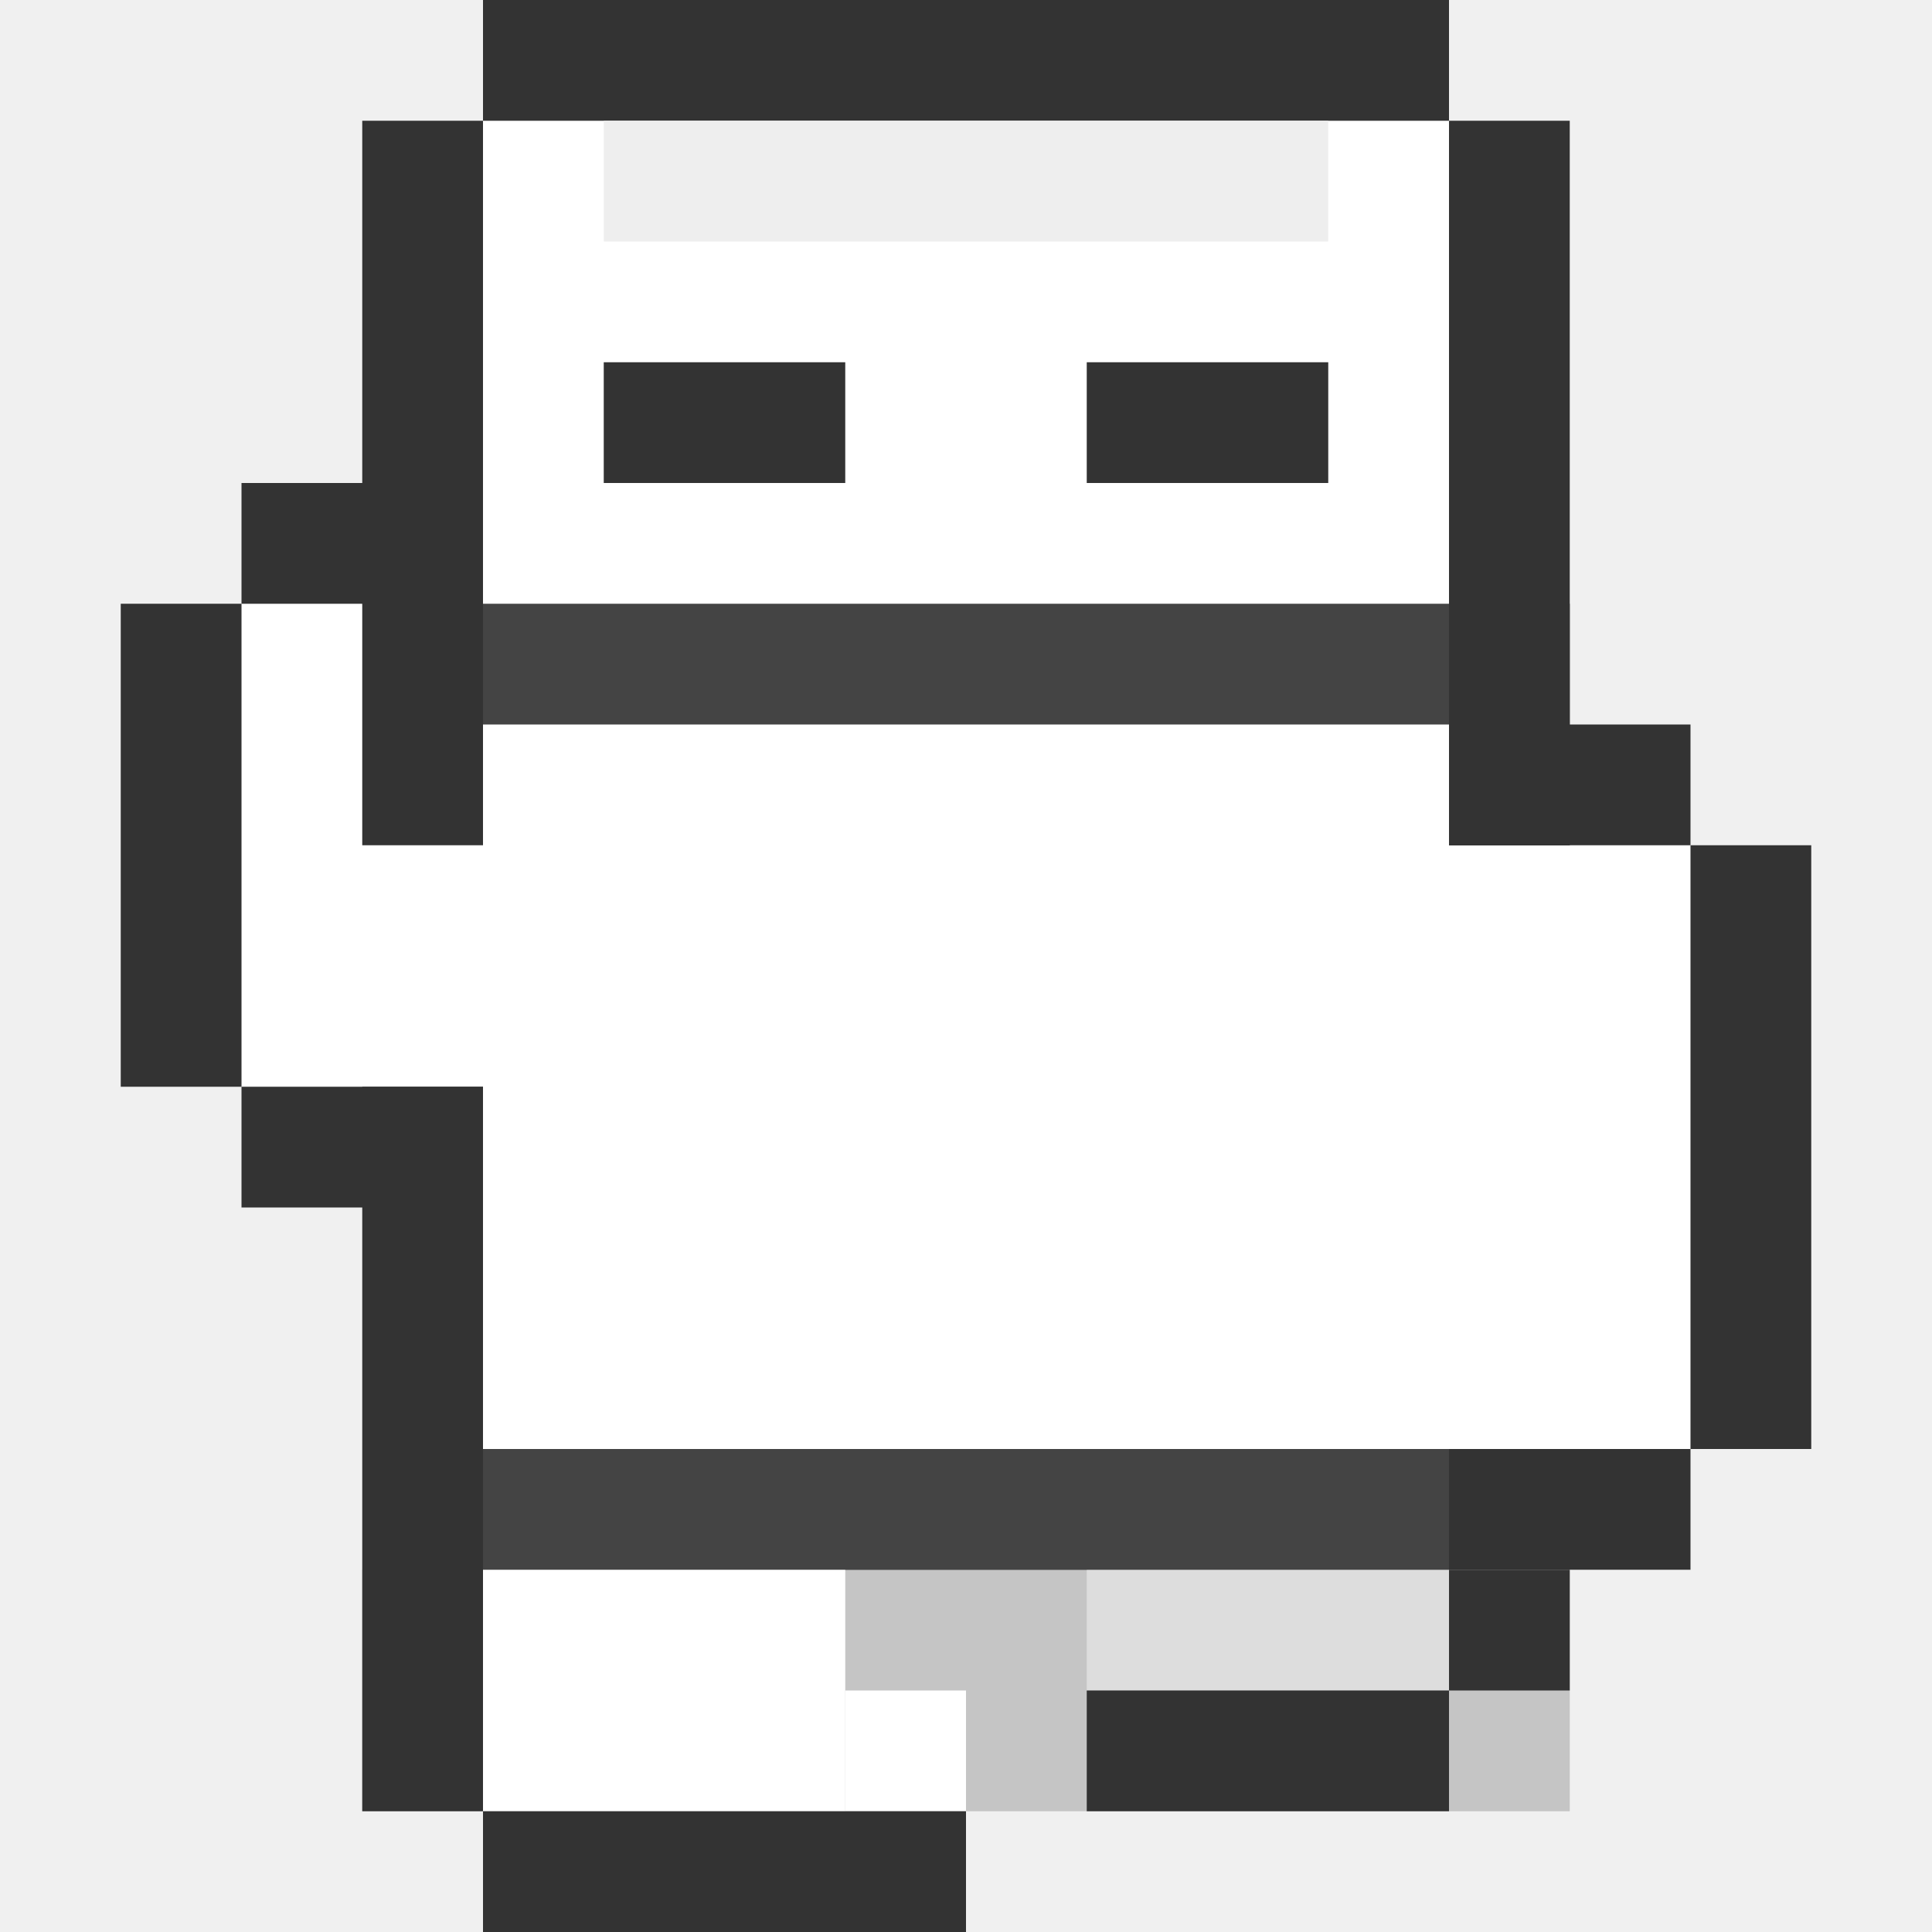
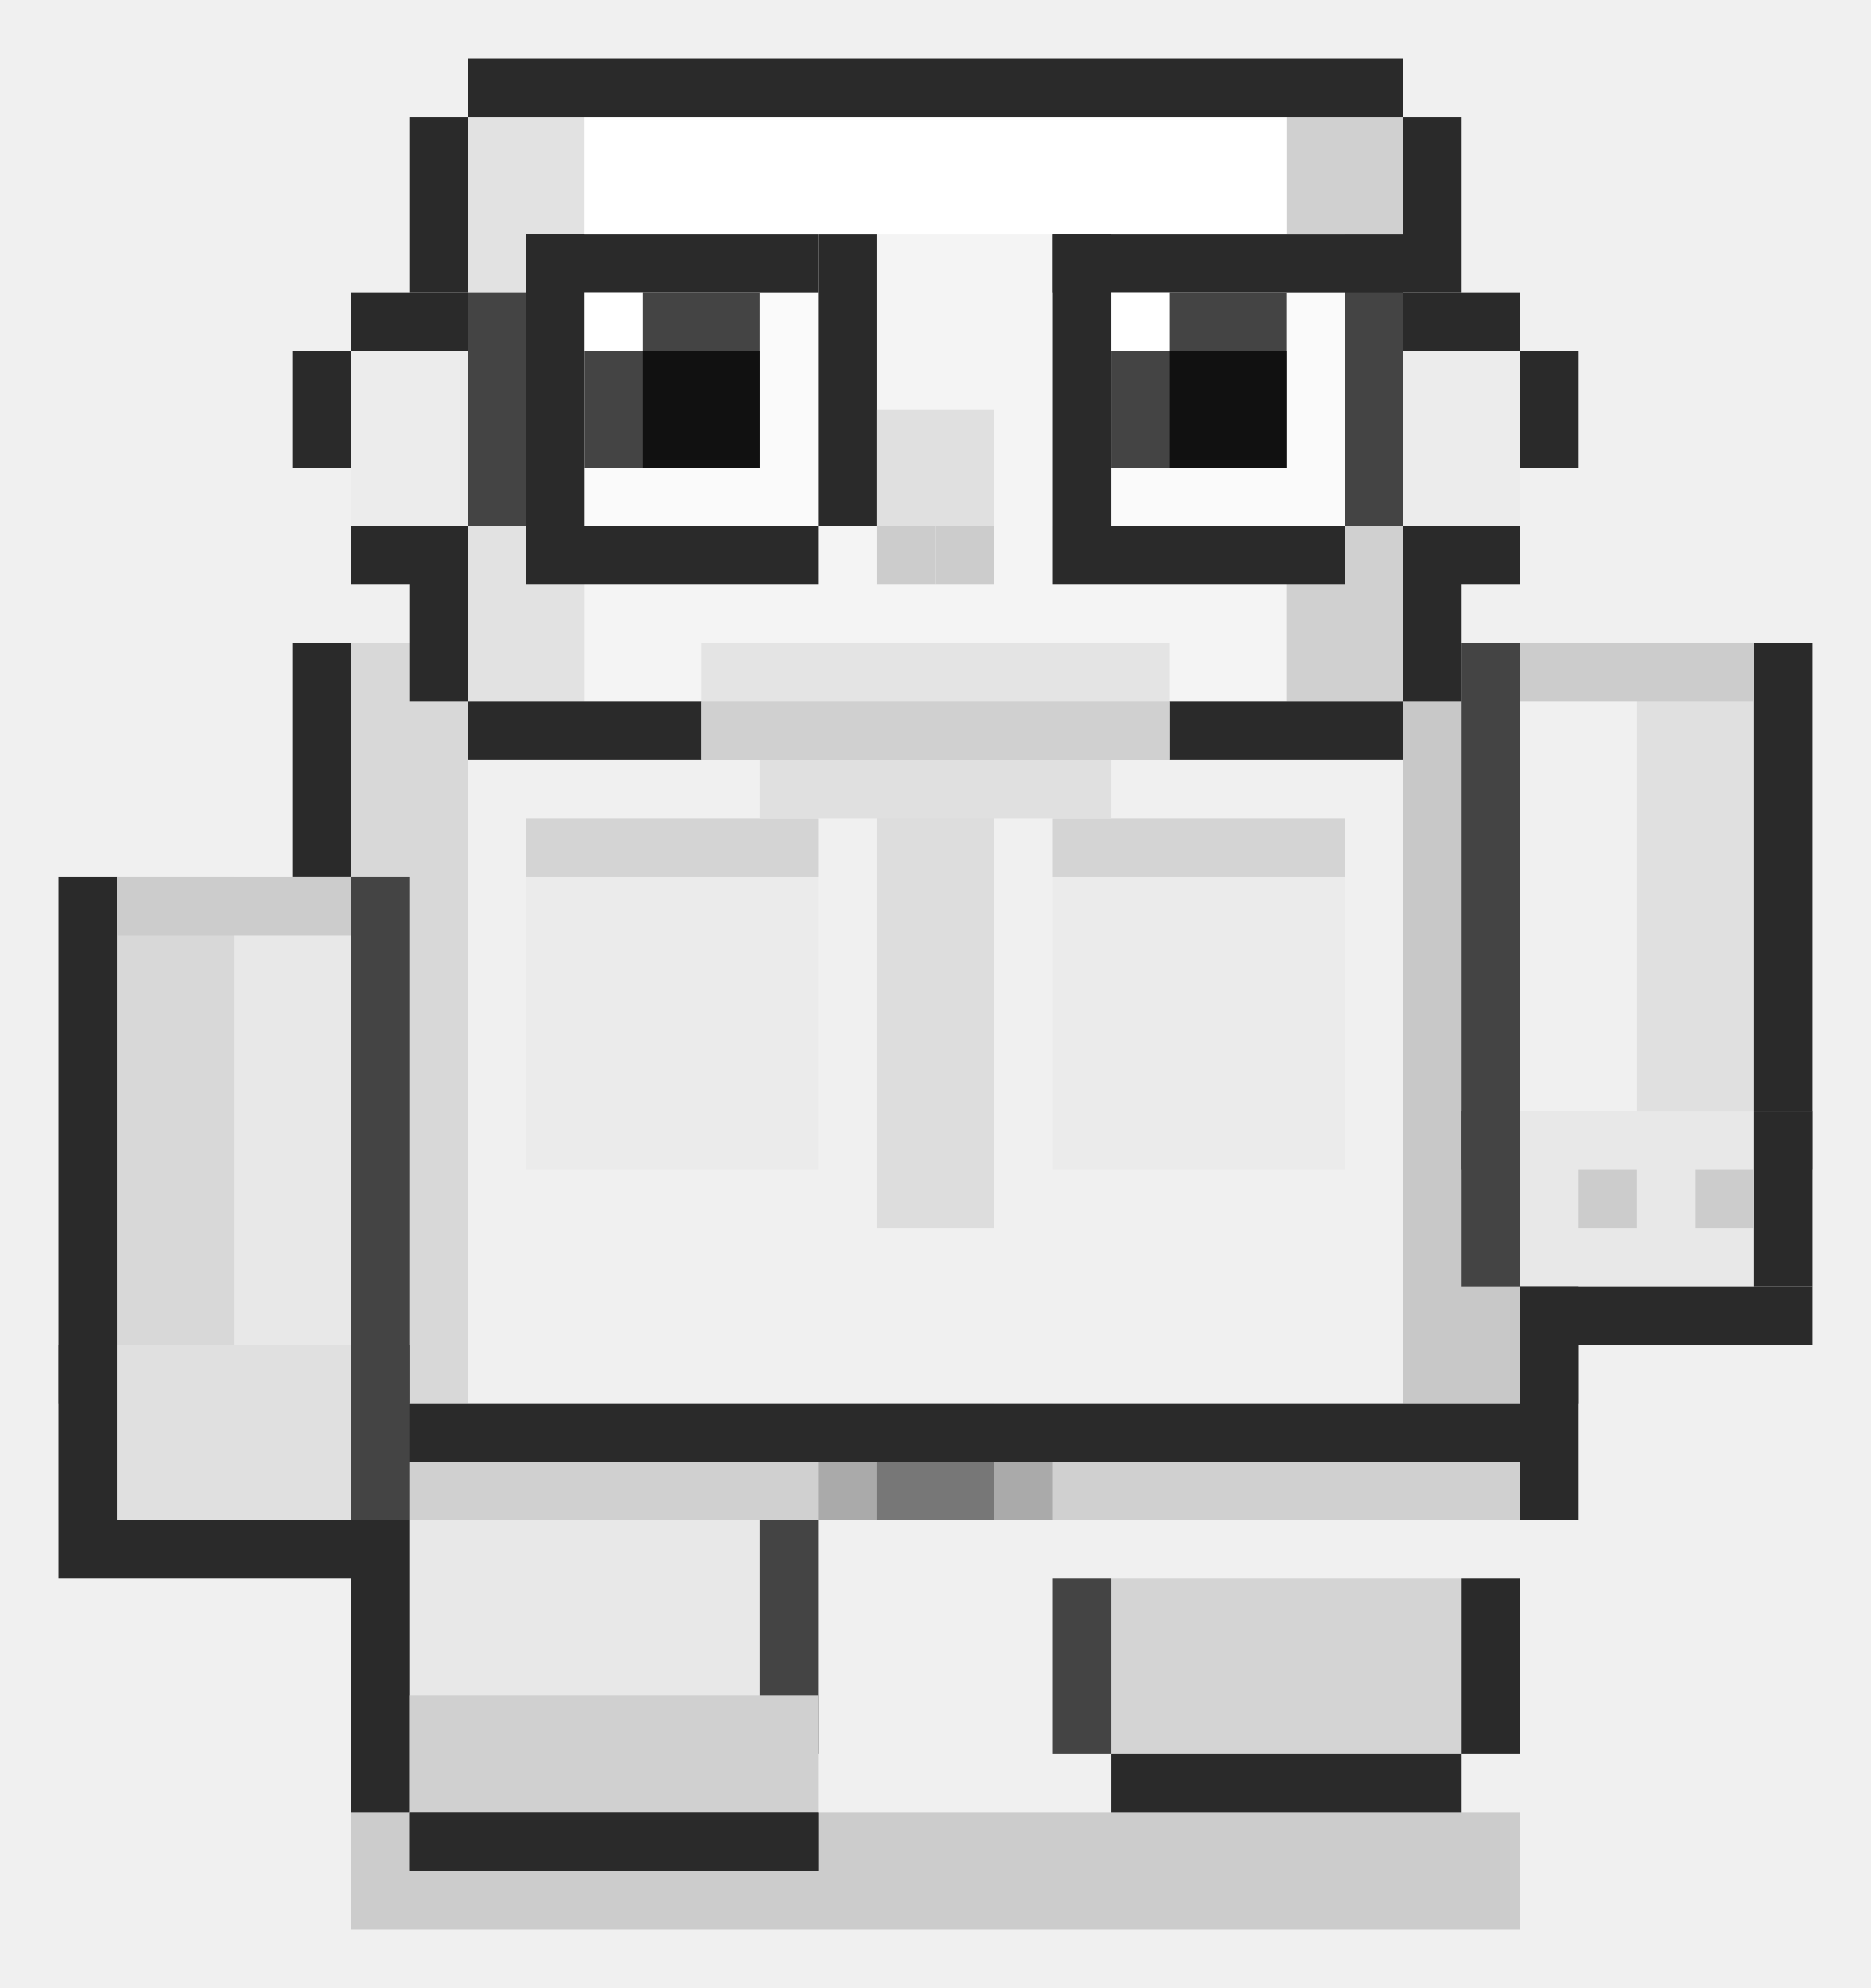
- <svg xmlns="http://www.w3.org/2000/svg" width="16" height="16" viewBox="0 0 16 16">
-   <rect x="3" y="13" width="10" height="2" fill="#000000" opacity="0.18" />
-   <rect x="4" y="5" width="8" height="7" fill="#ffffff" />
-   <rect x="4" y="5" width="8" height="1" fill="#cccccc" />
-   <rect x="3" y="5" width="1" height="7" fill="#333333" />
-   <rect x="12" y="5" width="1" height="7" fill="#333333" />
-   <rect x="4" y="12" width="8" height="1" fill="#333333" />
-   <rect x="2" y="5" width="2" height="4" fill="#ffffff" />
-   <rect x="1" y="5" width="1" height="4" fill="#333333" />
-   <rect x="2" y="9" width="2" height="1" fill="#333333" />
-   <rect x="2" y="4" width="2" height="1" fill="#333333" />
-   <rect x="12" y="7" width="2" height="5" fill="#ffffff" />
-   <rect x="14" y="7" width="1" height="5" fill="#333333" />
-   <rect x="12" y="12" width="2" height="1" fill="#333333" />
-   <rect x="12" y="6" width="2" height="1" fill="#333333" />
-   <rect x="4" y="12" width="3" height="3" fill="#ffffff" />
-   <rect x="3" y="12" width="1" height="3" fill="#333333" />
-   <rect x="4" y="15" width="4" height="1" fill="#333333" />
-   <rect x="7" y="14" width="1" height="1" fill="#ffffff" />
-   <rect x="7" y="15" width="1" height="1" fill="#333333" />
-   <rect x="9" y="13" width="3" height="1" fill="#dddddd" />
-   <rect x="12" y="13" width="1" height="1" fill="#333333" />
-   <rect x="9" y="14" width="3" height="1" fill="#333333" />
-   <rect x="4" y="12" width="8" height="1" fill="#444444" />
-   <rect x="4" y="1" width="8" height="6" fill="#ffffff" />
-   <rect x="3" y="1" width="1" height="6" fill="#333333" />
-   <rect x="12" y="1" width="1" height="6" fill="#333333" />
-   <rect x="4" y="0" width="8" height="1" fill="#333333" />
-   <rect x="4" y="5" width="8" height="1" fill="#444444" />
-   <rect x="5" y="1" width="6" height="1" fill="#eeeeee" />
-   <rect x="5" y="3" width="2" height="1" fill="#333333" />
-   <rect x="9" y="3" width="2" height="1" fill="#333333" />
+ <svg xmlns="http://www.w3.org/2000/svg" width="32" height="34" viewBox="0 0 32 34">
+   <rect x="6" y="31" width="20" height="2" fill="#000000" opacity="0.15" />
+   <rect x="7" y="24" width="6" height="7" fill="#e8e8e8" />
+   <rect x="7" y="24" width="6" height="1" fill="#cccccc" />
+   <rect x="6" y="24" width="1" height="7" fill="#2a2a2a" />
+   <rect x="13" y="24" width="1" height="6" fill="#444444" />
+   <rect x="7" y="31" width="7" height="1" fill="#2a2a2a" />
+   <rect x="7" y="29" width="7" height="2" fill="#d0d0d0" />
+   <rect x="7" y="31" width="7" height="1" fill="#2a2a2a" />
+   <rect x="19" y="27" width="6" height="3" fill="#d4d4d4" />
+   <rect x="18" y="27" width="1" height="3" fill="#444444" />
+   <rect x="25" y="27" width="1" height="3" fill="#2a2a2a" />
+   <rect x="19" y="30" width="6" height="1" fill="#2a2a2a" />
+   <rect x="6" y="23" width="20" height="3" fill="#d0d0d0" />
+   <rect x="5" y="23" width="1" height="3" fill="#2a2a2a" />
+   <rect x="26" y="23" width="1" height="3" fill="#2a2a2a" />
+   <rect x="6" y="23" width="20" height="1" fill="#bbbbbb" />
+   <rect x="14" y="24" width="4" height="2" fill="#aaaaaa" />
+   <rect x="15" y="24" width="2" height="2" fill="#999999" />
+   <rect x="15" y="25" width="2" height="1" fill="#777777" />
+   <rect x="6" y="11" width="20" height="13" fill="#f0f0f0" />
+   <rect x="6" y="11" width="2" height="13" fill="#d8d8d8" />
+   <rect x="24" y="11" width="2" height="13" fill="#c8c8c8" />
+   <rect x="8" y="11" width="16" height="2" fill="#ffffff" />
+   <rect x="15" y="13" width="2" height="8" fill="#dddddd" />
+   <rect x="9" y="14" width="5" height="6" fill="#ebebeb" />
+   <rect x="9" y="14" width="5" height="1" fill="#d4d4d4" />
+   <rect x="18" y="14" width="5" height="6" fill="#ebebeb" />
+   <rect x="18" y="14" width="5" height="1" fill="#d4d4d4" />
+   <rect x="13" y="11" width="6" height="3" fill="#e0e0e0" />
+   <rect x="14" y="10" width="4" height="2" fill="#cccccc" />
+   <rect x="5" y="11" width="1" height="13" fill="#2a2a2a" />
+   <rect x="26" y="11" width="1" height="13" fill="#2a2a2a" />
+   <rect x="6" y="24" width="20" height="1" fill="#2a2a2a" />
+   <rect x="2" y="15" width="4" height="9" fill="#e8e8e8" />
+   <rect x="2" y="15" width="2" height="9" fill="#d8d8d8" />
+   <rect x="1" y="15" width="1" height="9" fill="#2a2a2a" />
+   <rect x="6" y="15" width="1" height="9" fill="#444444" />
+   <rect x="2" y="15" width="4" height="1" fill="#cccccc" />
+   <rect x="1" y="23" width="5" height="3" fill="#e0e0e0" />
+   <rect x="1" y="23" width="1" height="3" fill="#2a2a2a" />
+   <rect x="6" y="23" width="1" height="3" fill="#444444" />
+   <rect x="1" y="26" width="5" height="1" fill="#2a2a2a" />
+   <rect x="26" y="11" width="4" height="9" fill="#f0f0f0" />
+   <rect x="28" y="11" width="2" height="9" fill="#e0e0e0" />
+   <rect x="30" y="11" width="1" height="9" fill="#2a2a2a" />
+   <rect x="25" y="11" width="1" height="9" fill="#444444" />
+   <rect x="26" y="11" width="4" height="1" fill="#cccccc" />
+   <rect x="26" y="19" width="5" height="3" fill="#e8e8e8" />
+   <rect x="30" y="19" width="1" height="3" fill="#2a2a2a" />
+   <rect x="25" y="19" width="1" height="3" fill="#444444" />
+   <rect x="26" y="22" width="5" height="1" fill="#2a2a2a" />
+   <rect x="27" y="20" width="1" height="1" fill="#cccccc" />
+   <rect x="29" y="20" width="1" height="1" fill="#cccccc" />
+   <rect x="8" y="2" width="16" height="10" fill="#f4f4f4" />
+   <rect x="8" y="2" width="2" height="10" fill="#e2e2e2" />
+   <rect x="22" y="2" width="2" height="10" fill="#d0d0d0" />
+   <rect x="10" y="2" width="12" height="2" fill="#ffffff" />
+   <rect x="7" y="2" width="1" height="10" fill="#2a2a2a" />
+   <rect x="24" y="2" width="1" height="10" fill="#2a2a2a" />
+   <rect x="8" y="1" width="16" height="1" fill="#2a2a2a" />
+   <rect x="8" y="12" width="16" height="1" fill="#2a2a2a" />
+   <rect x="12" y="11" width="8" height="2" fill="#e4e4e4" />
+   <rect x="12" y="12" width="8" height="1" fill="#d0d0d0" />
+   <rect x="9" y="4" width="5" height="5" fill="#fafafa" />
+   <rect x="9" y="4" width="5" height="1" fill="#2a2a2a" />
+   <rect x="9" y="9" width="5" height="1" fill="#2a2a2a" />
+   <rect x="9" y="4" width="1" height="5" fill="#2a2a2a" />
+   <rect x="14" y="4" width="1" height="5" fill="#2a2a2a" />
+   <rect x="10" y="5" width="3" height="3" fill="#444444" />
+   <rect x="11" y="6" width="2" height="2" fill="#111111" />
+   <rect x="10" y="5" width="1" height="1" fill="#ffffff" />
+   <rect x="18" y="4" width="5" height="5" fill="#fafafa" />
+   <rect x="18" y="4" width="5" height="1" fill="#2a2a2a" />
+   <rect x="18" y="9" width="5" height="1" fill="#2a2a2a" />
+   <rect x="18" y="4" width="1" height="5" fill="#2a2a2a" />
+   <rect x="23" y="4" width="1" height="5" fill="#2a2a2a" />
+   <rect x="19" y="5" width="3" height="3" fill="#444444" />
+   <rect x="20" y="6" width="2" height="2" fill="#111111" />
+   <rect x="19" y="5" width="1" height="1" fill="#ffffff" />
+   <rect x="15" y="7" width="2" height="2" fill="#e0e0e0" />
+   <rect x="15" y="9" width="1" height="1" fill="#cccccc" />
+   <rect x="16" y="9" width="1" height="1" fill="#cccccc" />
+   <rect x="6" y="5" width="2" height="4" fill="#ececec" />
+   <rect x="5" y="6" width="1" height="2" fill="#2a2a2a" />
+   <rect x="6" y="5" width="2" height="1" fill="#2a2a2a" />
+   <rect x="6" y="9" width="2" height="1" fill="#2a2a2a" />
+   <rect x="8" y="5" width="1" height="4" fill="#444444" />
+   <rect x="24" y="5" width="2" height="4" fill="#ececec" />
+   <rect x="26" y="6" width="1" height="2" fill="#2a2a2a" />
+   <rect x="24" y="5" width="2" height="1" fill="#2a2a2a" />
+   <rect x="24" y="9" width="2" height="1" fill="#2a2a2a" />
+   <rect x="23" y="5" width="1" height="4" fill="#444444" />
</svg>
